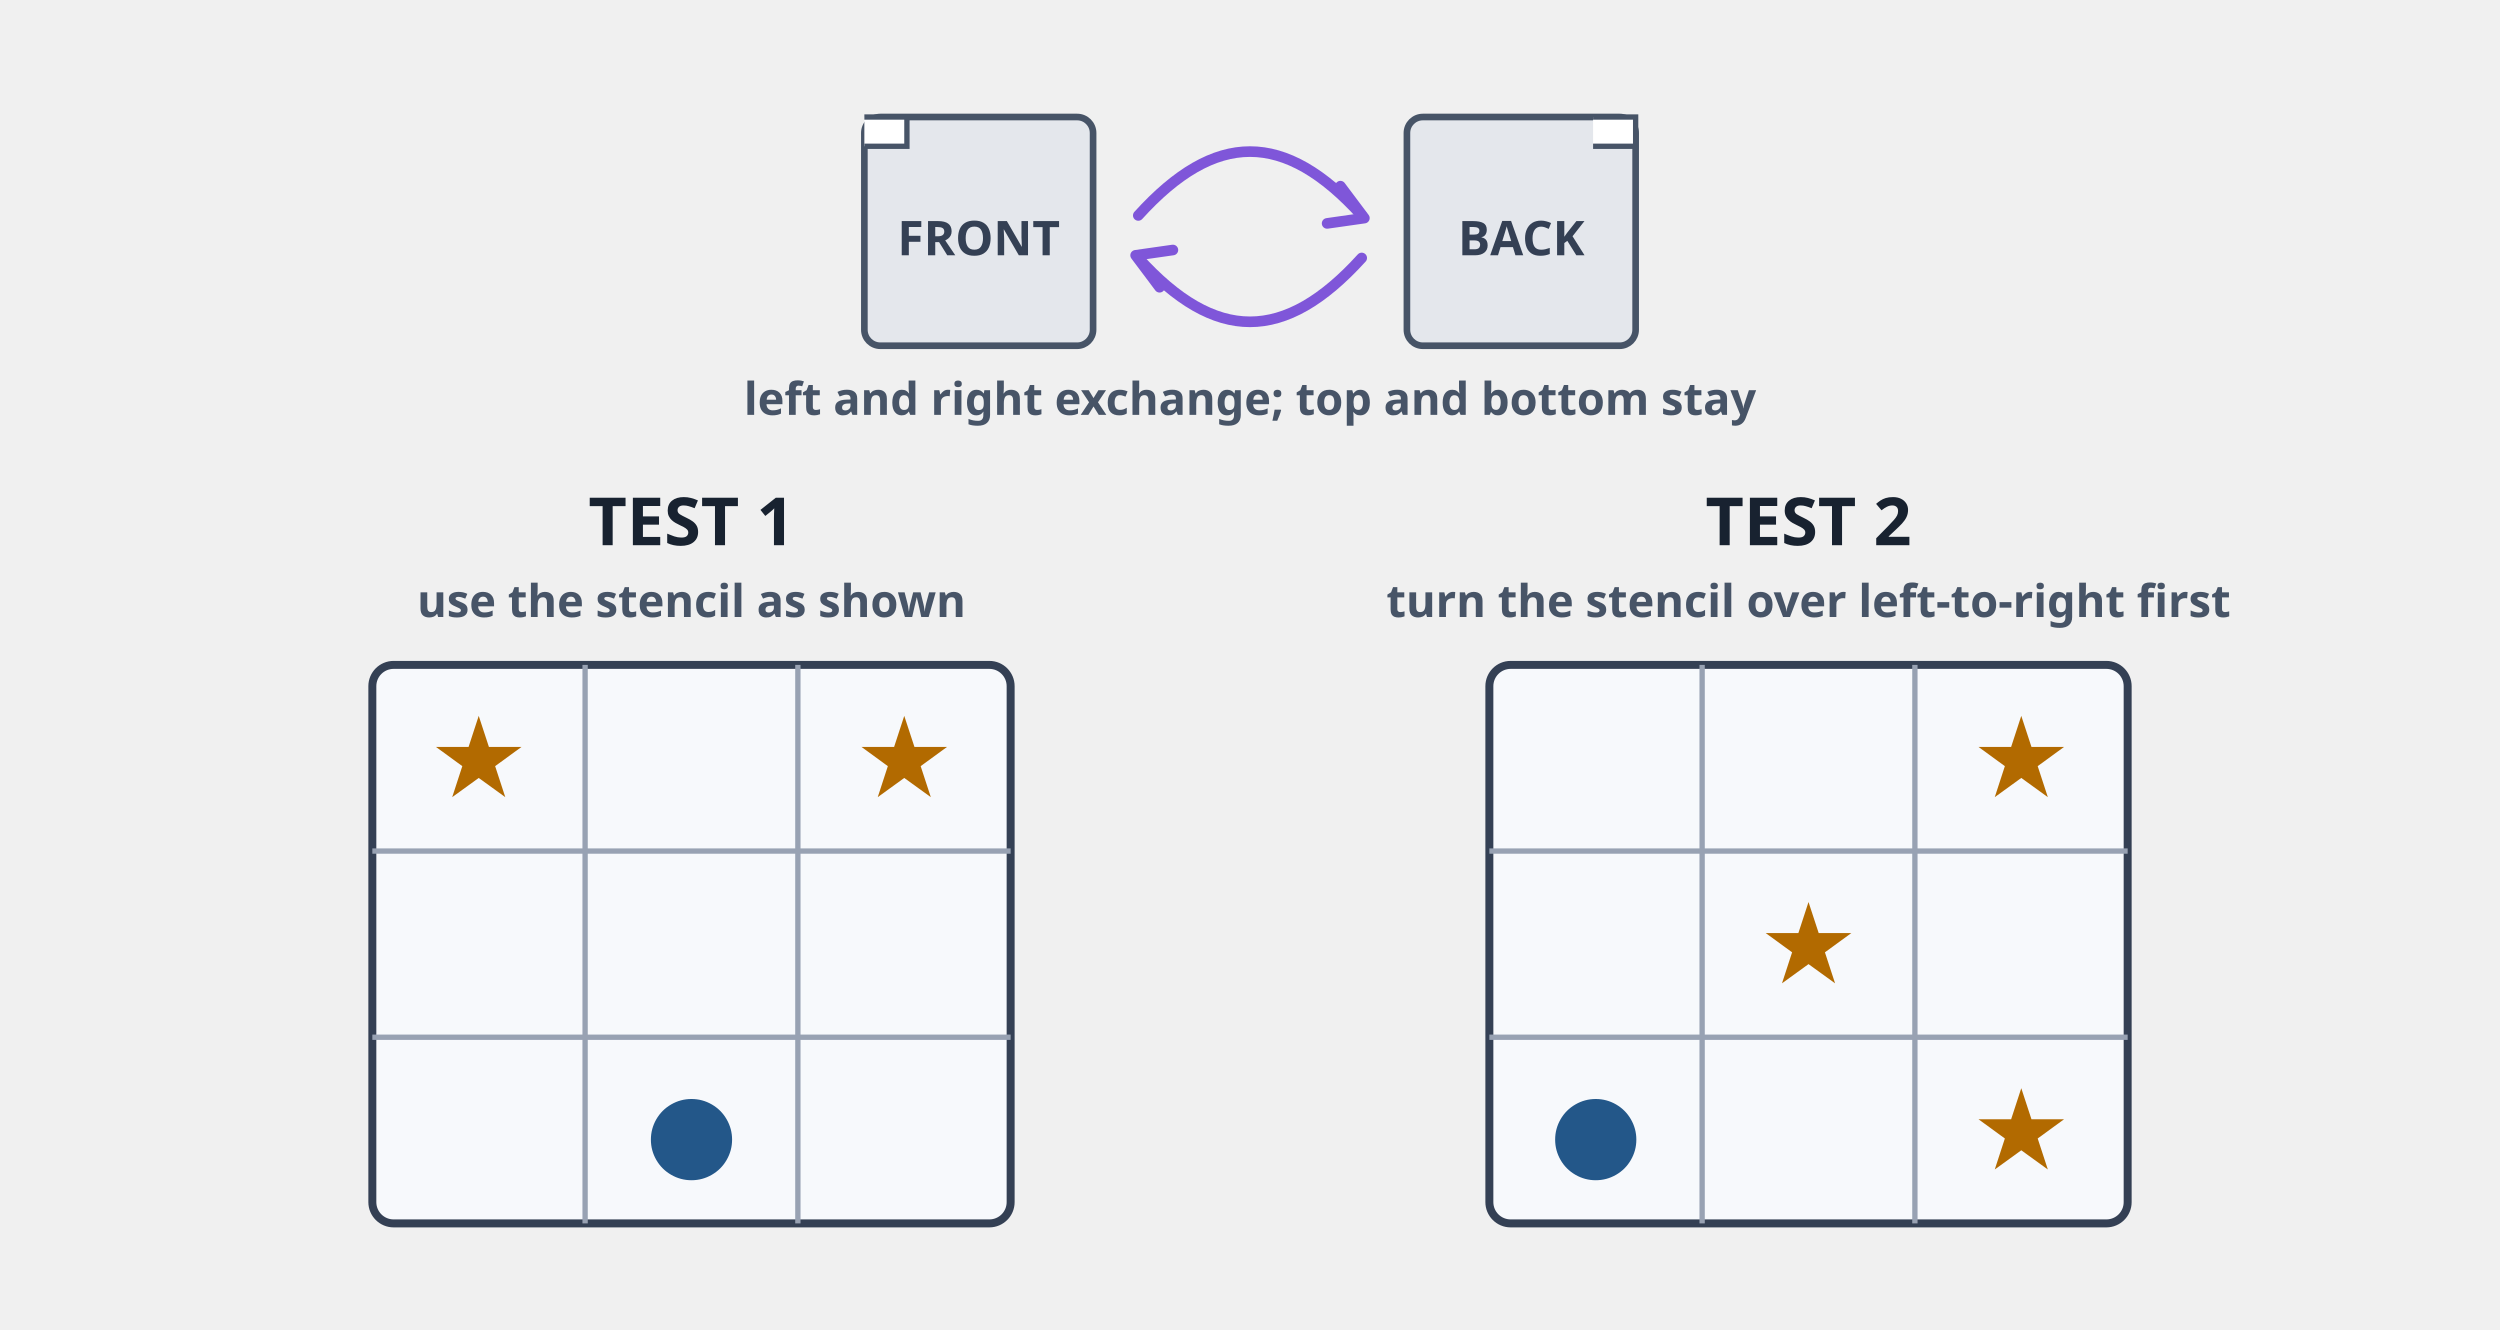
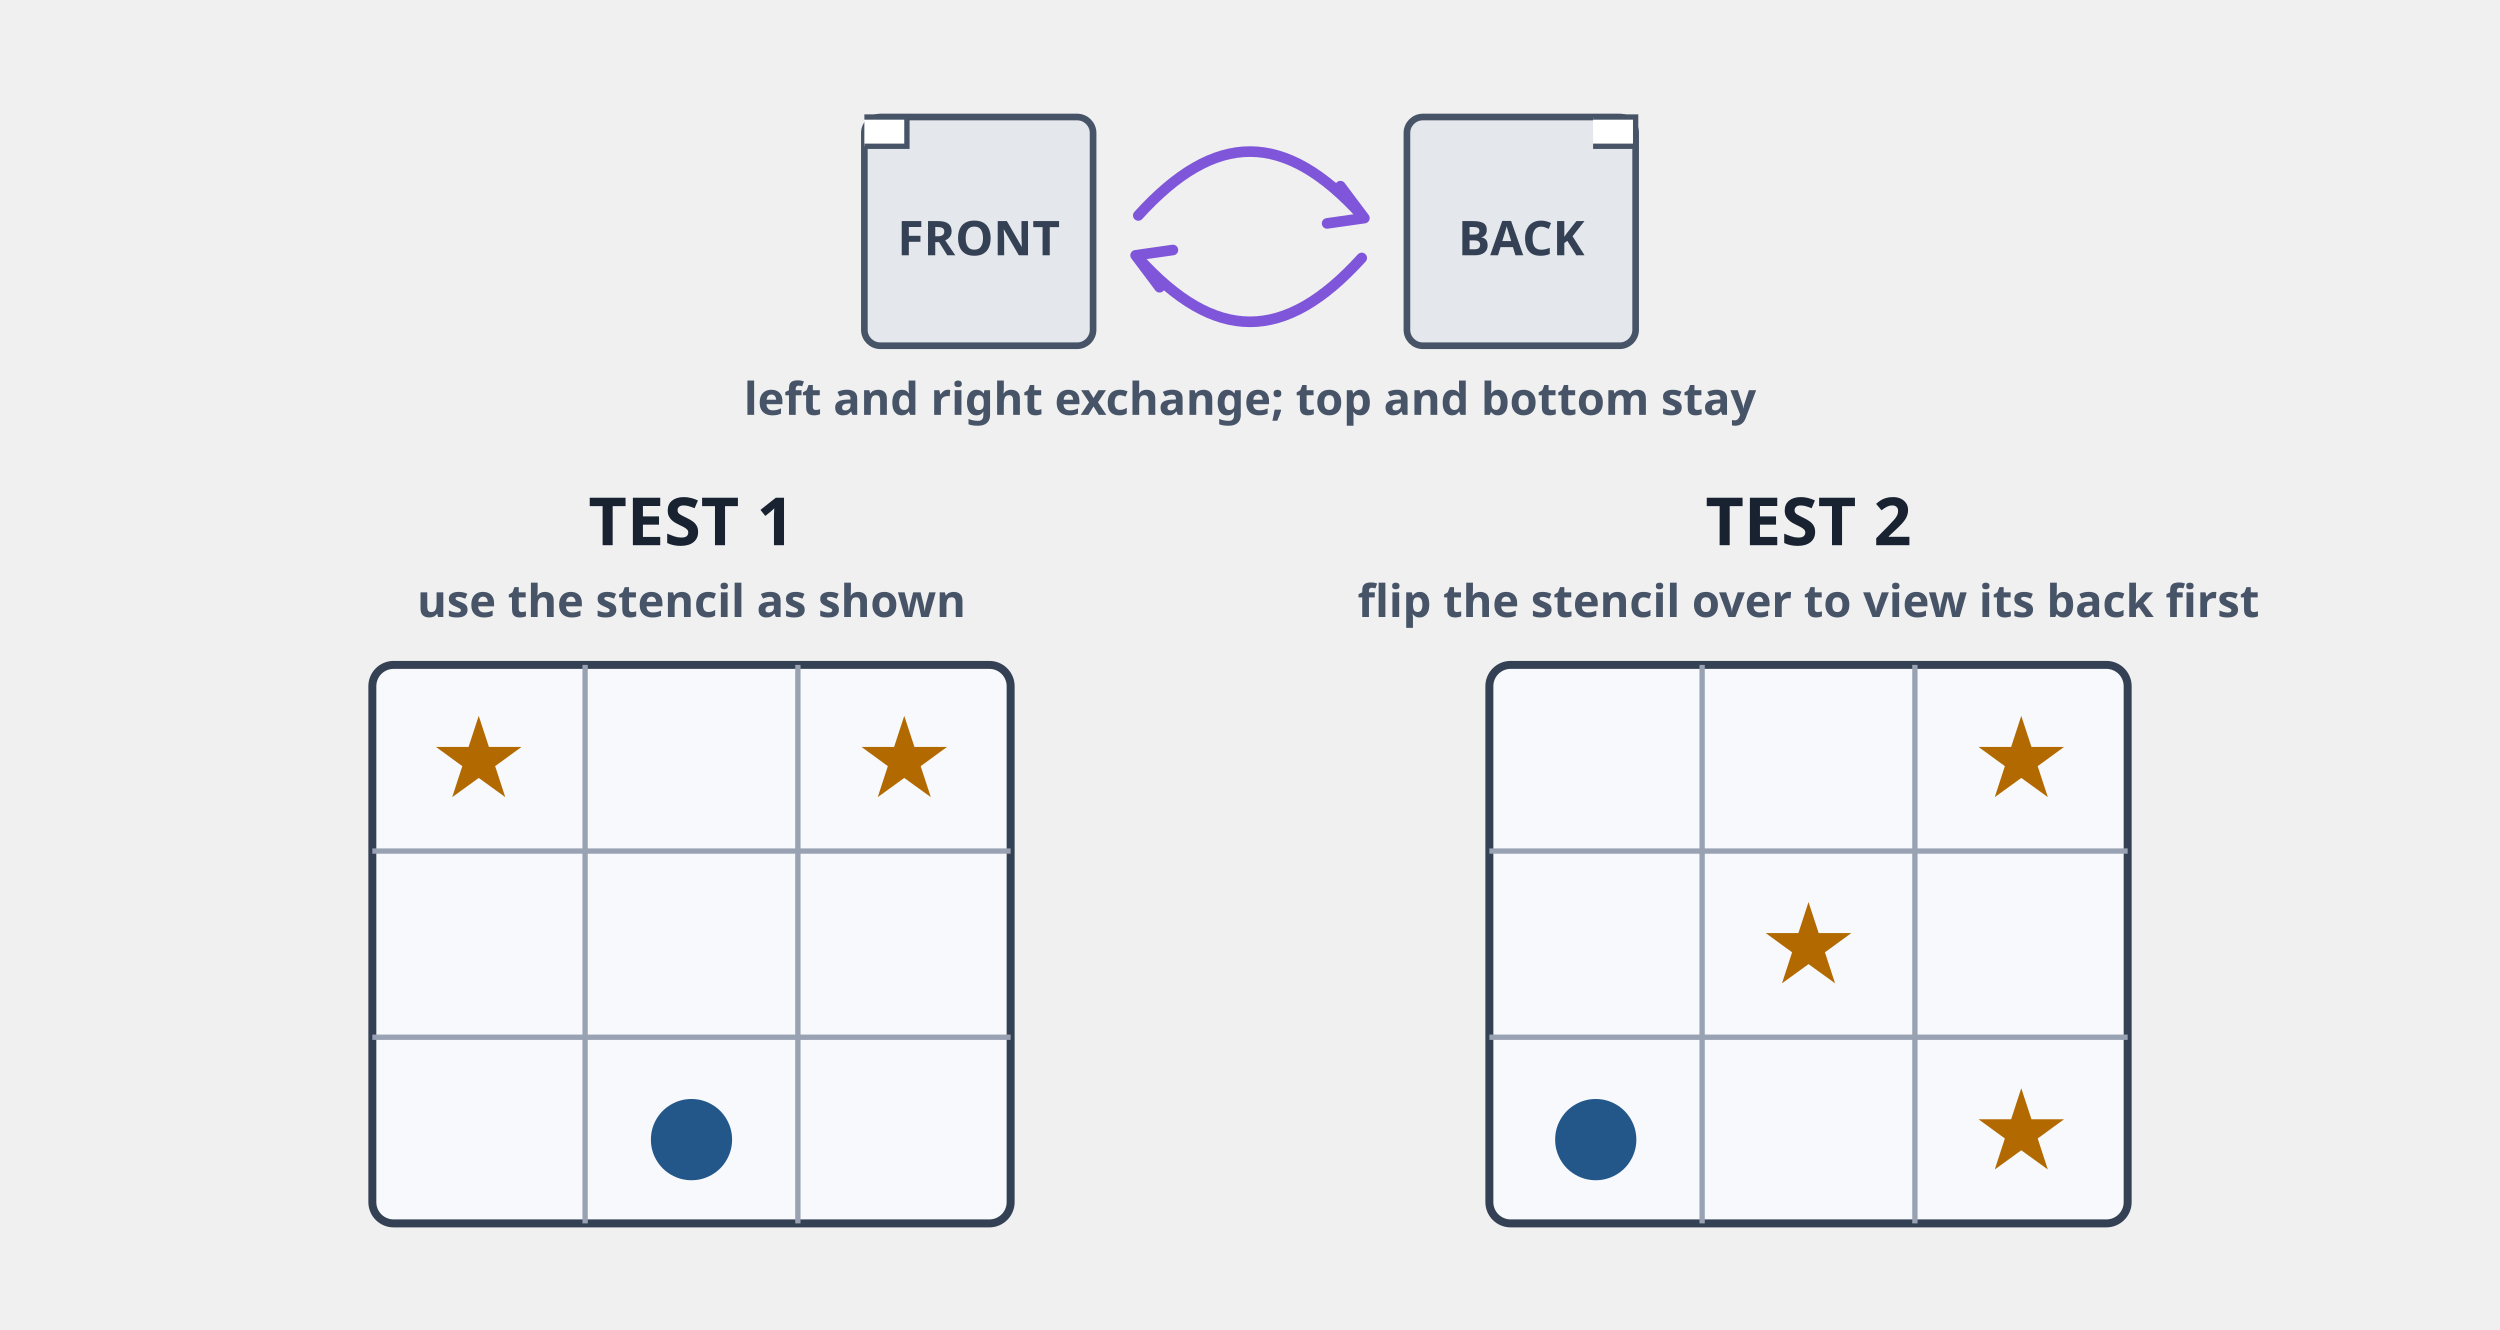
<svg xmlns="http://www.w3.org/2000/svg" width="940" height="500" viewBox="0 0 940 500" role="img" aria-labelledby="title desc">
  <style>
    .heading{font:700 25px system-ui,sans-serif;fill:#182230;text-anchor:middle}
    .sub{font:600 17px system-ui,sans-serif;fill:#475467;text-anchor:middle}
    .card{fill:#f7f9fc;stroke:#344054;stroke-width:3}
    .grid{stroke:#98a2b3;stroke-width:2}
    .star{font:700 42px system-ui,sans-serif;fill:#b26a00;text-anchor:middle;dominant-baseline:central}
    .circle{font:700 40px system-ui,sans-serif;fill:#235789;text-anchor:middle;dominant-baseline:central}
    .demo{fill:#e4e7ec;stroke:#475467;stroke-width:2.5}
    .demoText{font:700 18px system-ui,sans-serif;fill:#344054;text-anchor:middle;dominant-baseline:central}
    .arrow{fill:none;stroke:#7f56d9;stroke-width:4;stroke-linecap:round;stroke-linejoin:round}
  </style>
  <g transform="translate(470 89)">
    <rect x="-145" y="-45" width="86" height="86" rx="6" class="demo" />
    <path d="M-145,-45 l16,0 l0,11 l-16,0" fill="#fff" stroke="#475467" stroke-width="2" />
    <text x="-102" y="0" class="demoText">FRONT</text>
    <path d="M-42,-8 C-13,-40 13,-40 42,-8" class="arrow" />
    <path d="M34,-19 L43,-7 L29,-5" class="arrow" />
    <path d="M42,8 C13,40 -13,40 -42,8" class="arrow" />
    <path d="M-34,19 L-43,7 L-29,5" class="arrow" />
    <rect x="59" y="-45" width="86" height="86" rx="6" class="demo" />
    <path d="M129,-45 l16,0 l0,11 l-16,0" fill="#fff" stroke="#475467" stroke-width="2" />
    <text x="102" y="0" class="demoText">BACK</text>
    <text x="0" y="67" class="sub">left and right exchange; top and bottom stay</text>
  </g>
  <text x="260" y="205" class="heading">TEST 1</text>
  <text x="260" y="232" class="sub">use the stencil as shown</text>
  <g transform="translate(140 250)">
    <rect width="240" height="210" rx="8" class="card" />
    <path d="M80,0 V210 M160,0 V210 M0,70 H240 M0,140 H240" class="grid" />
    <text x="40" y="35" class="star">★</text>
    <text x="200" y="35" class="star">★</text>
    <text x="120" y="175" class="circle">●</text>
  </g>
  <text x="680" y="205" class="heading">TEST 2</text>
-   <text x="680" y="232" class="sub">turn the stencil over left-to-right first</text>
+   <text x="680" y="232" class="sub">flip the stencil over to view its back first</text>
  <g transform="translate(560 250)">
    <rect width="240" height="210" rx="8" class="card" />
    <path d="M80,0 V210 M160,0 V210 M0,70 H240 M0,140 H240" class="grid" />
    <text x="200" y="35" class="star">★</text>
    <text x="120" y="105" class="star">★</text>
    <text x="40" y="175" class="circle">●</text>
    <text x="200" y="175" class="star">★</text>
  </g>
</svg>
